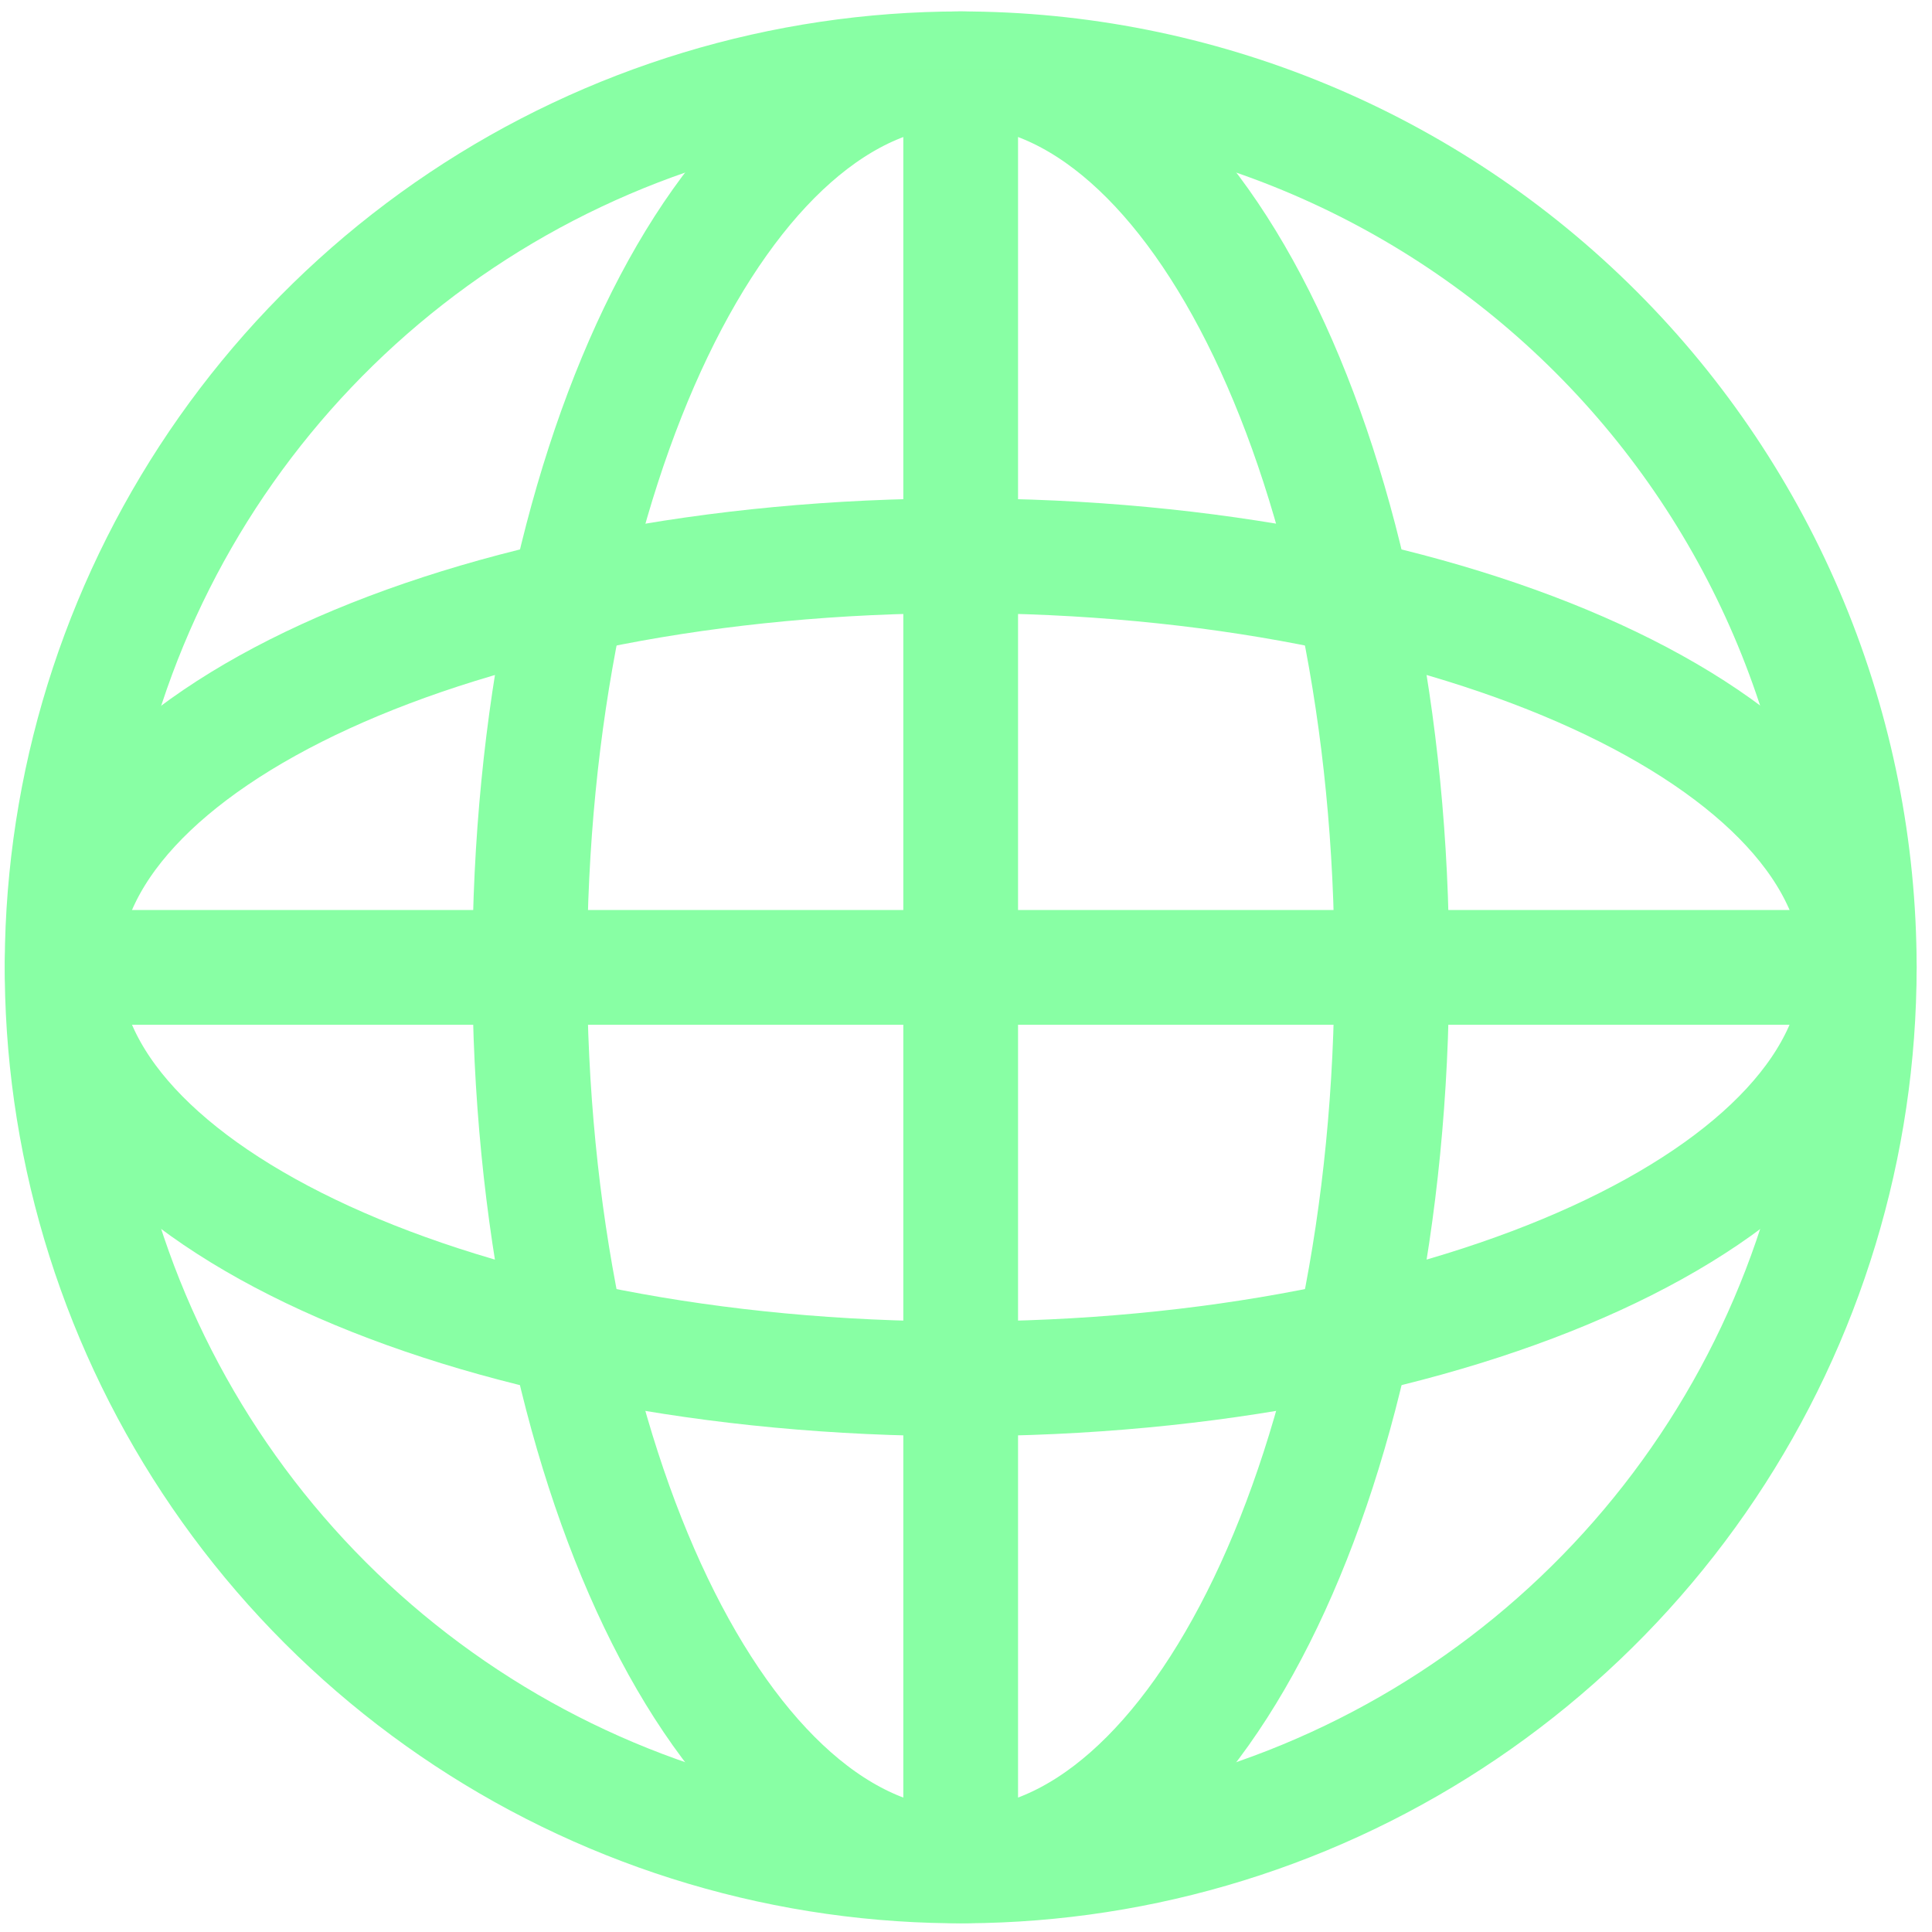
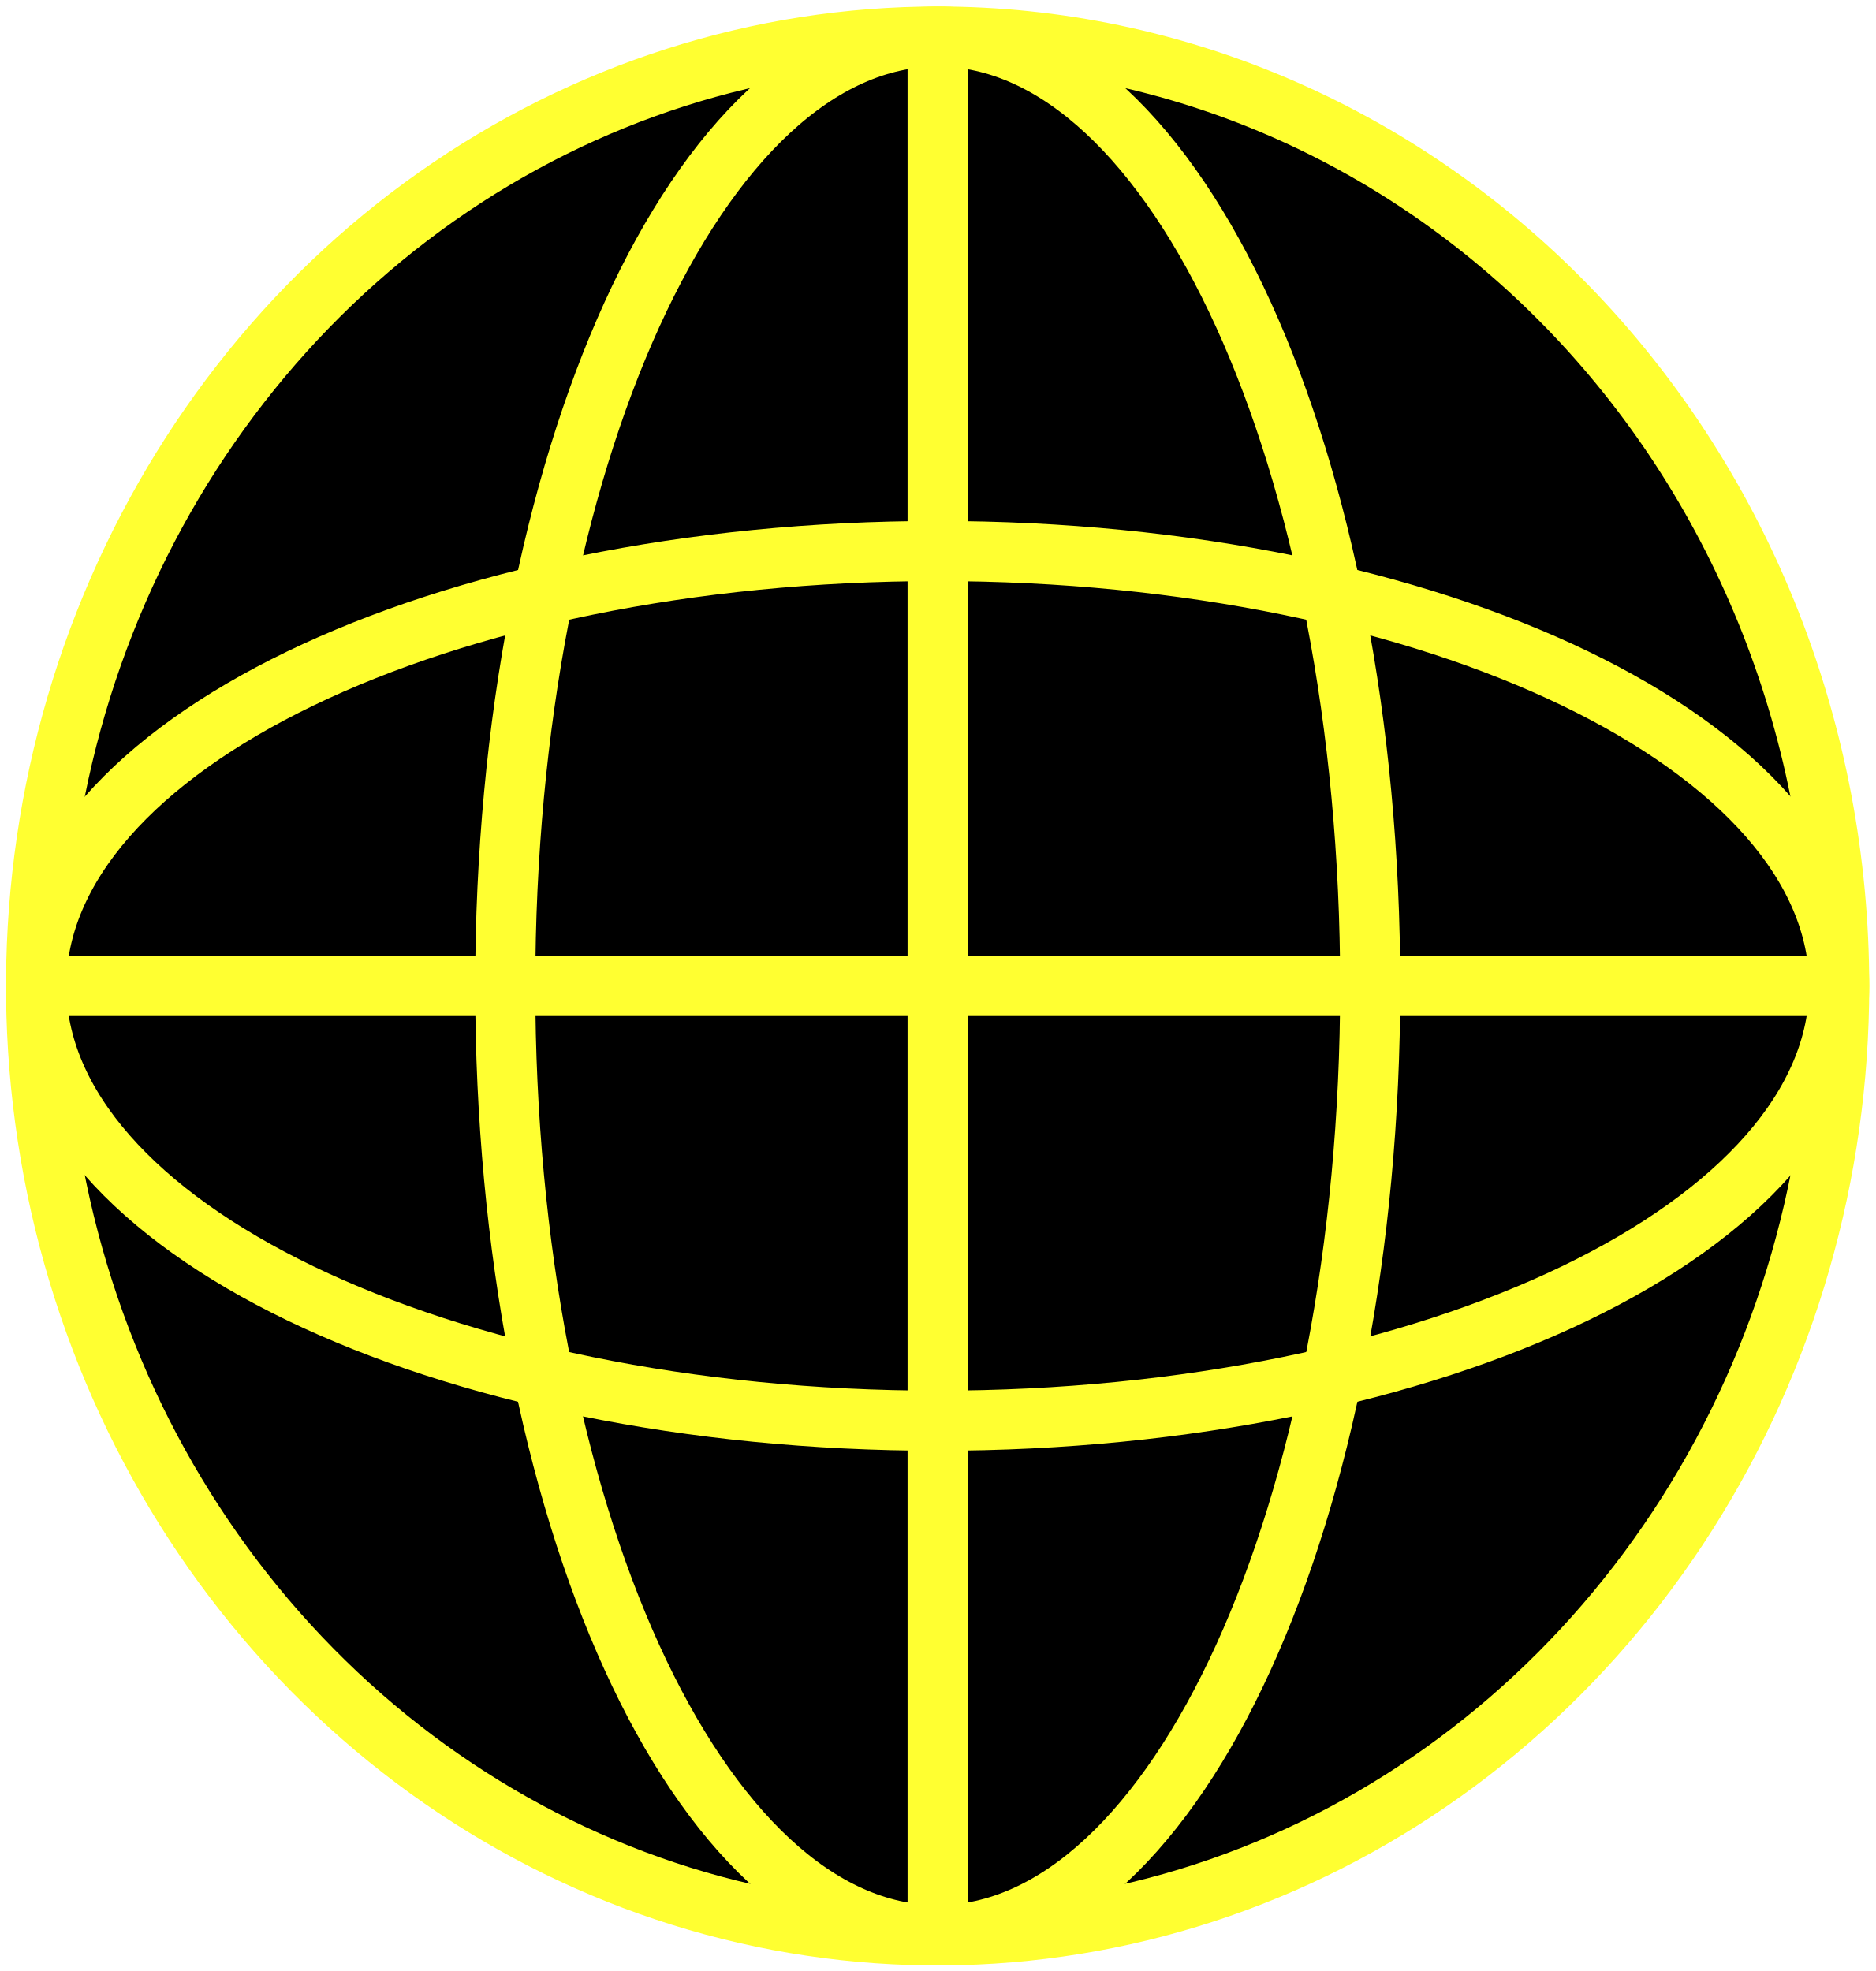
- <svg xmlns="http://www.w3.org/2000/svg" width="98" height="98" viewBox="0 0 98 98" fill="none">
-   <path d="M3.15 49.07H94.3" stroke="#88FFA4" stroke-width="5.82" stroke-miterlimit="10" />
-   <path d="M94.31 49.07C94.31 58.085 91.637 66.897 86.628 74.393C81.62 81.888 74.501 87.731 66.173 91.18C57.844 94.63 48.679 95.533 39.838 93.774C30.996 92.016 22.875 87.674 16.5 81.3C10.126 74.925 5.784 66.804 4.026 57.962C2.267 49.121 3.17 39.956 6.62 31.627C10.069 23.299 15.912 16.18 23.407 11.172C30.903 6.163 39.715 3.49 48.73 3.49C54.716 3.49 60.643 4.669 66.173 6.96C71.703 9.25 76.727 12.608 80.96 16.84C85.192 21.073 88.55 26.097 90.84 31.627C93.131 37.157 94.31 43.084 94.31 49.07V49.07Z" stroke="#88FFA4" stroke-width="5.82" stroke-miterlimit="10" />
-   <path d="M70.6 49.07C70.6 74.24 60.81 94.64 48.73 94.64C36.65 94.64 26.87 74.24 26.87 49.07C26.87 23.9 36.66 3.49 48.73 3.49C60.8 3.49 70.6 23.9 70.6 49.07Z" stroke="#88FFA4" stroke-width="5.82" stroke-miterlimit="10" />
-   <path d="M48.73 3.49V94.64" stroke="#88FFA4" stroke-width="5.82" stroke-miterlimit="10" />
-   <path d="M94.31 49.07C94.31 60.59 73.9 69.94 48.73 69.94C23.56 69.94 3.16 60.59 3.16 49.07C3.16 37.55 23.56 28.19 48.73 28.19C73.9 28.19 94.31 37.54 94.31 49.07Z" stroke="#88FFA4" stroke-width="5.82" stroke-miterlimit="10" />
+ <svg xmlns="http://www.w3.org/2000/svg" width="156" height="164" viewBox="0 0 156 164" fill="none">
+   <path d="M153 82.039C153 97.664 148.601 112.938 140.36 125.929C132.119 138.92 120.406 149.046 106.701 155.025C92.997 161.004 77.917 162.569 63.368 159.521C48.82 156.473 35.456 148.949 24.967 137.9C14.478 126.852 7.335 112.776 4.441 97.451C1.547 82.127 3.032 66.243 8.709 51.808C14.386 37.372 23.999 25.034 36.332 16.354C48.666 7.673 63.166 3.04 78 3.04C87.849 3.04 97.602 5.083 106.701 9.053C115.801 13.024 124.069 18.843 131.033 26.178C137.997 33.514 143.522 42.223 147.291 51.808C151.06 61.392 153 71.665 153 82.039Z" fill="black" stroke="#FFFF31" stroke-width="5" stroke-miterlimit="10" />
+   <path d="M113.986 82.039C113.986 125.664 97.877 161.021 78 161.021C58.123 161.021 42.03 125.664 42.03 82.039C42.03 38.415 58.139 3.04 78 3.04C97.861 3.04 113.986 38.415 113.986 82.039Z" stroke="#FFFF31" stroke-width="5" stroke-miterlimit="10" />
+   <path d="M153 82.039C153 102.006 119.416 118.211 78 118.211C36.584 118.211 3.017 102.006 3.017 82.039C3.017 62.073 36.584 45.85 78 45.85C119.416 45.85 153 62.056 153 82.039Z" stroke="#FFFF31" stroke-width="5" stroke-miterlimit="10" />
+   <path d="M78 3.04V161.021" stroke="#FFFF31" stroke-width="5" stroke-miterlimit="10" />
+   <path d="M3 82.04H152.983" stroke="#FFFF31" stroke-width="5" stroke-miterlimit="10" />
</svg>
